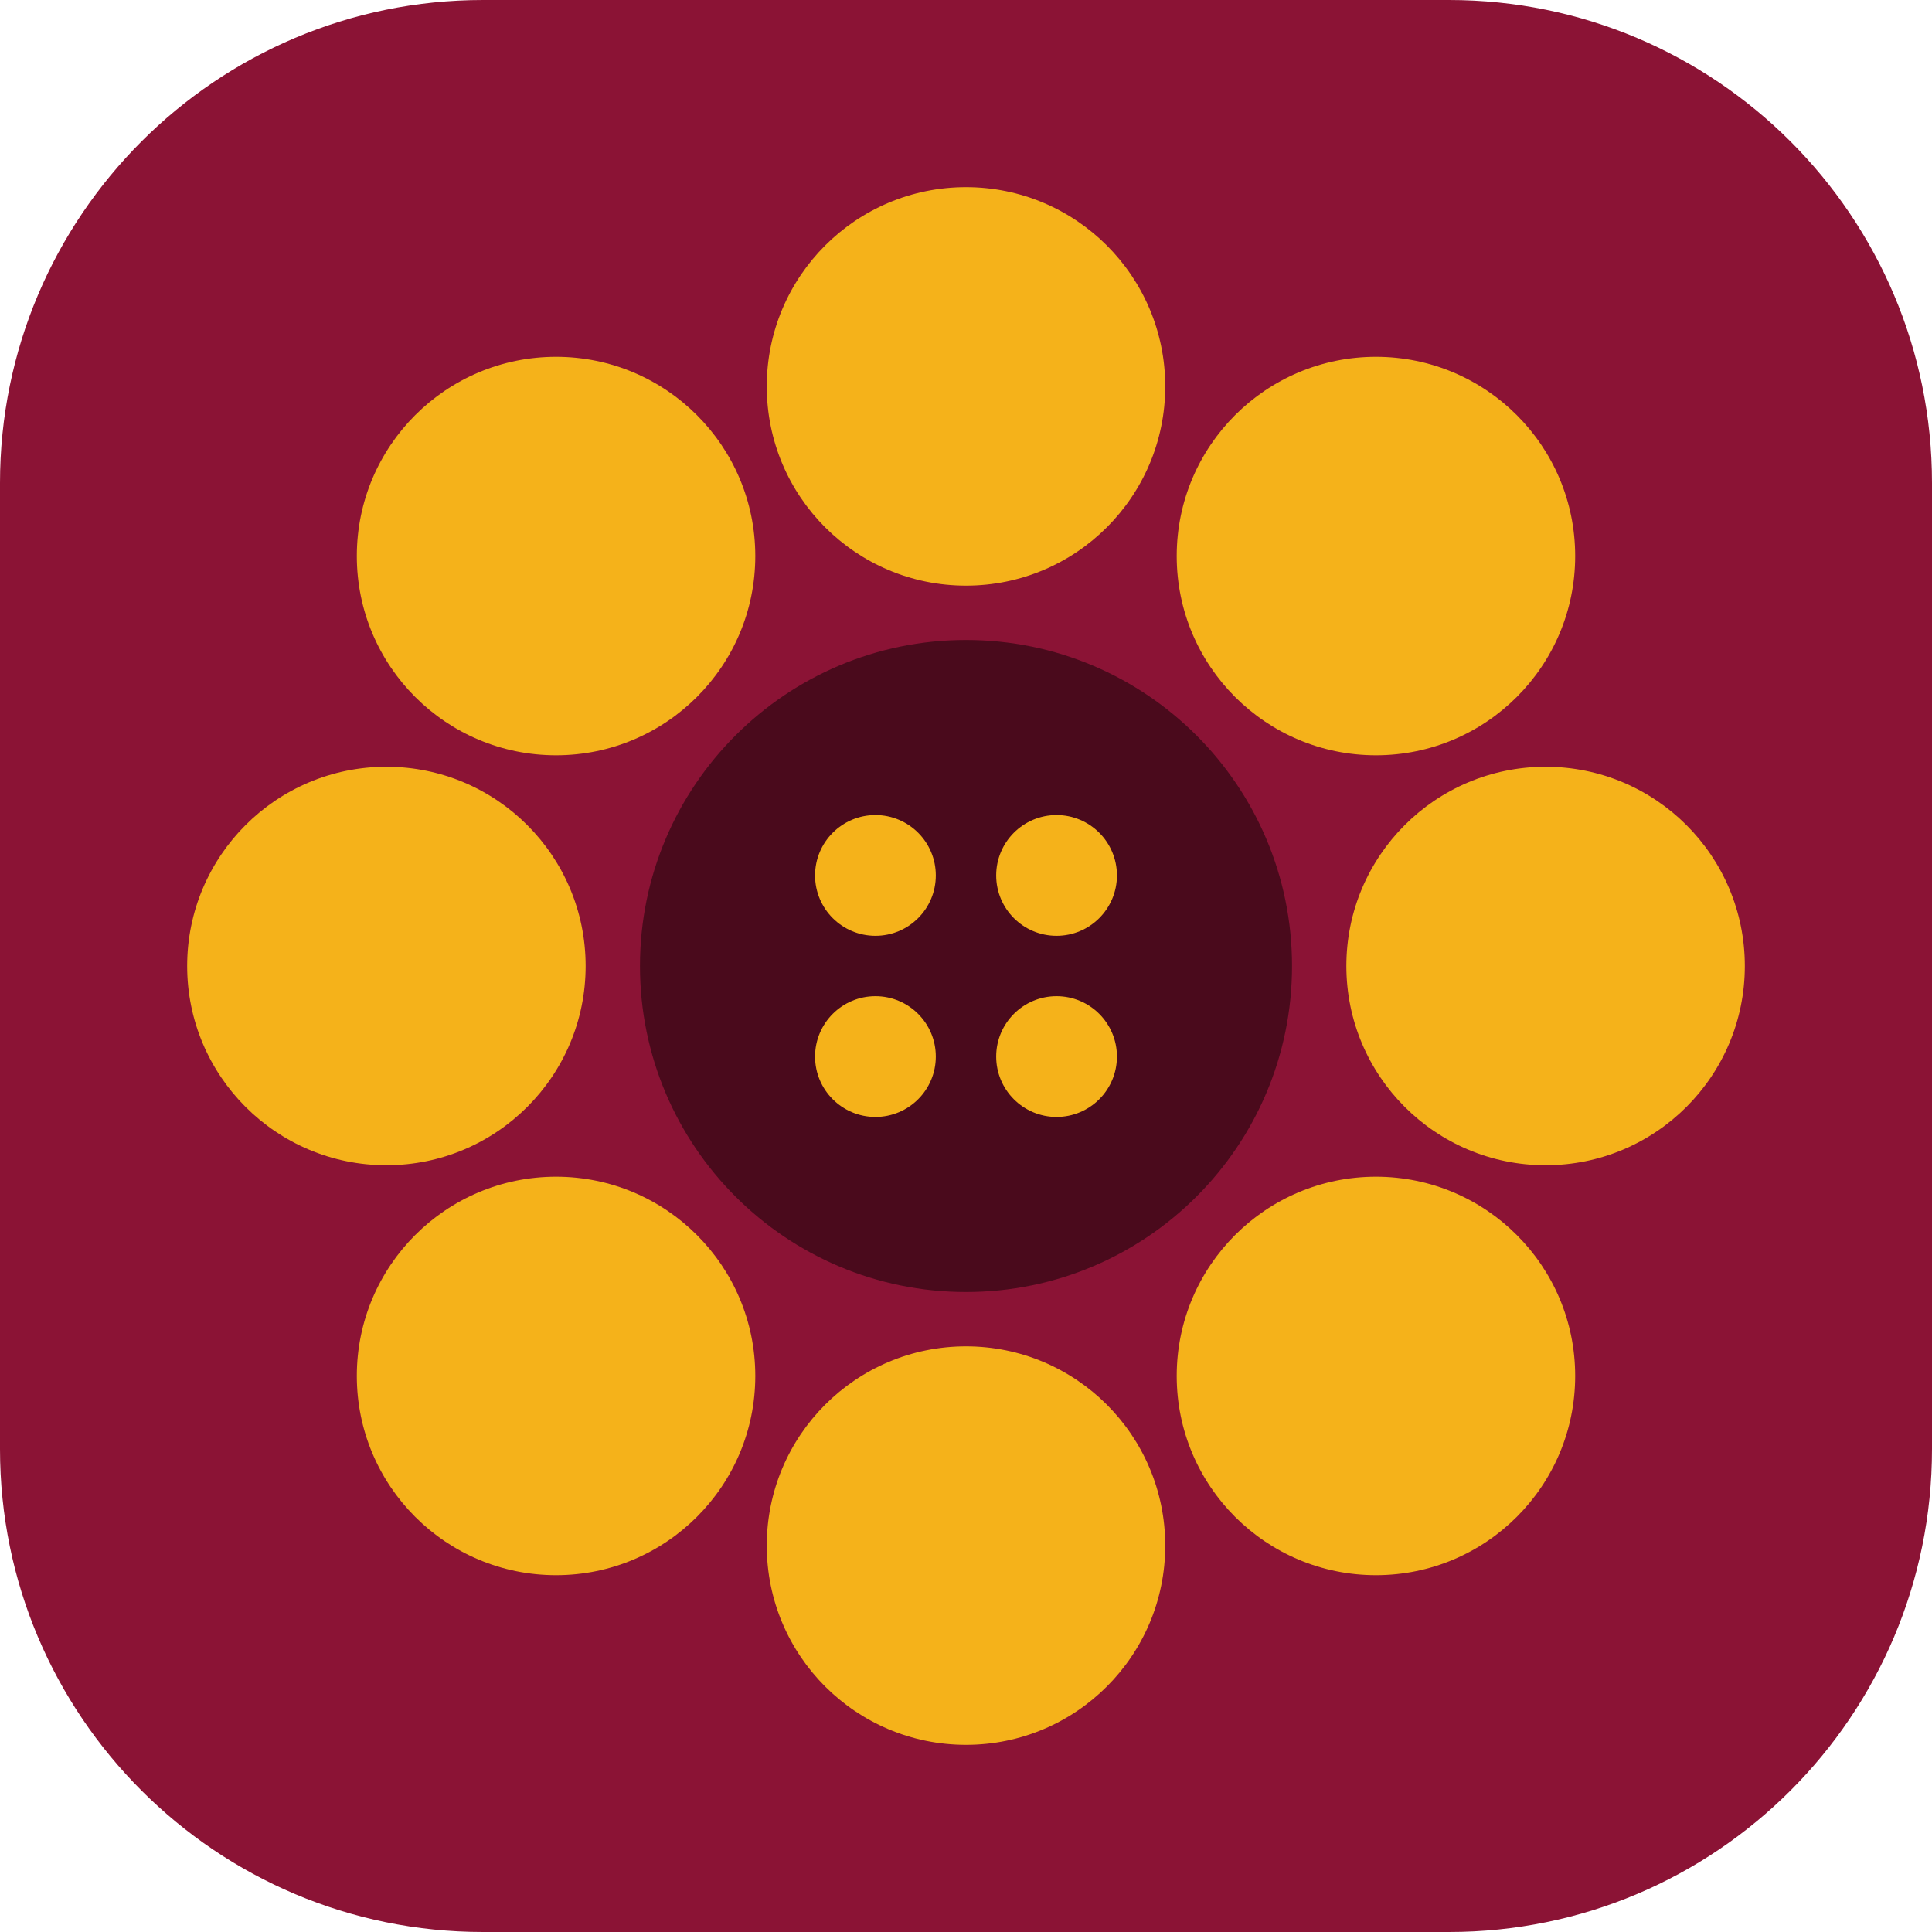
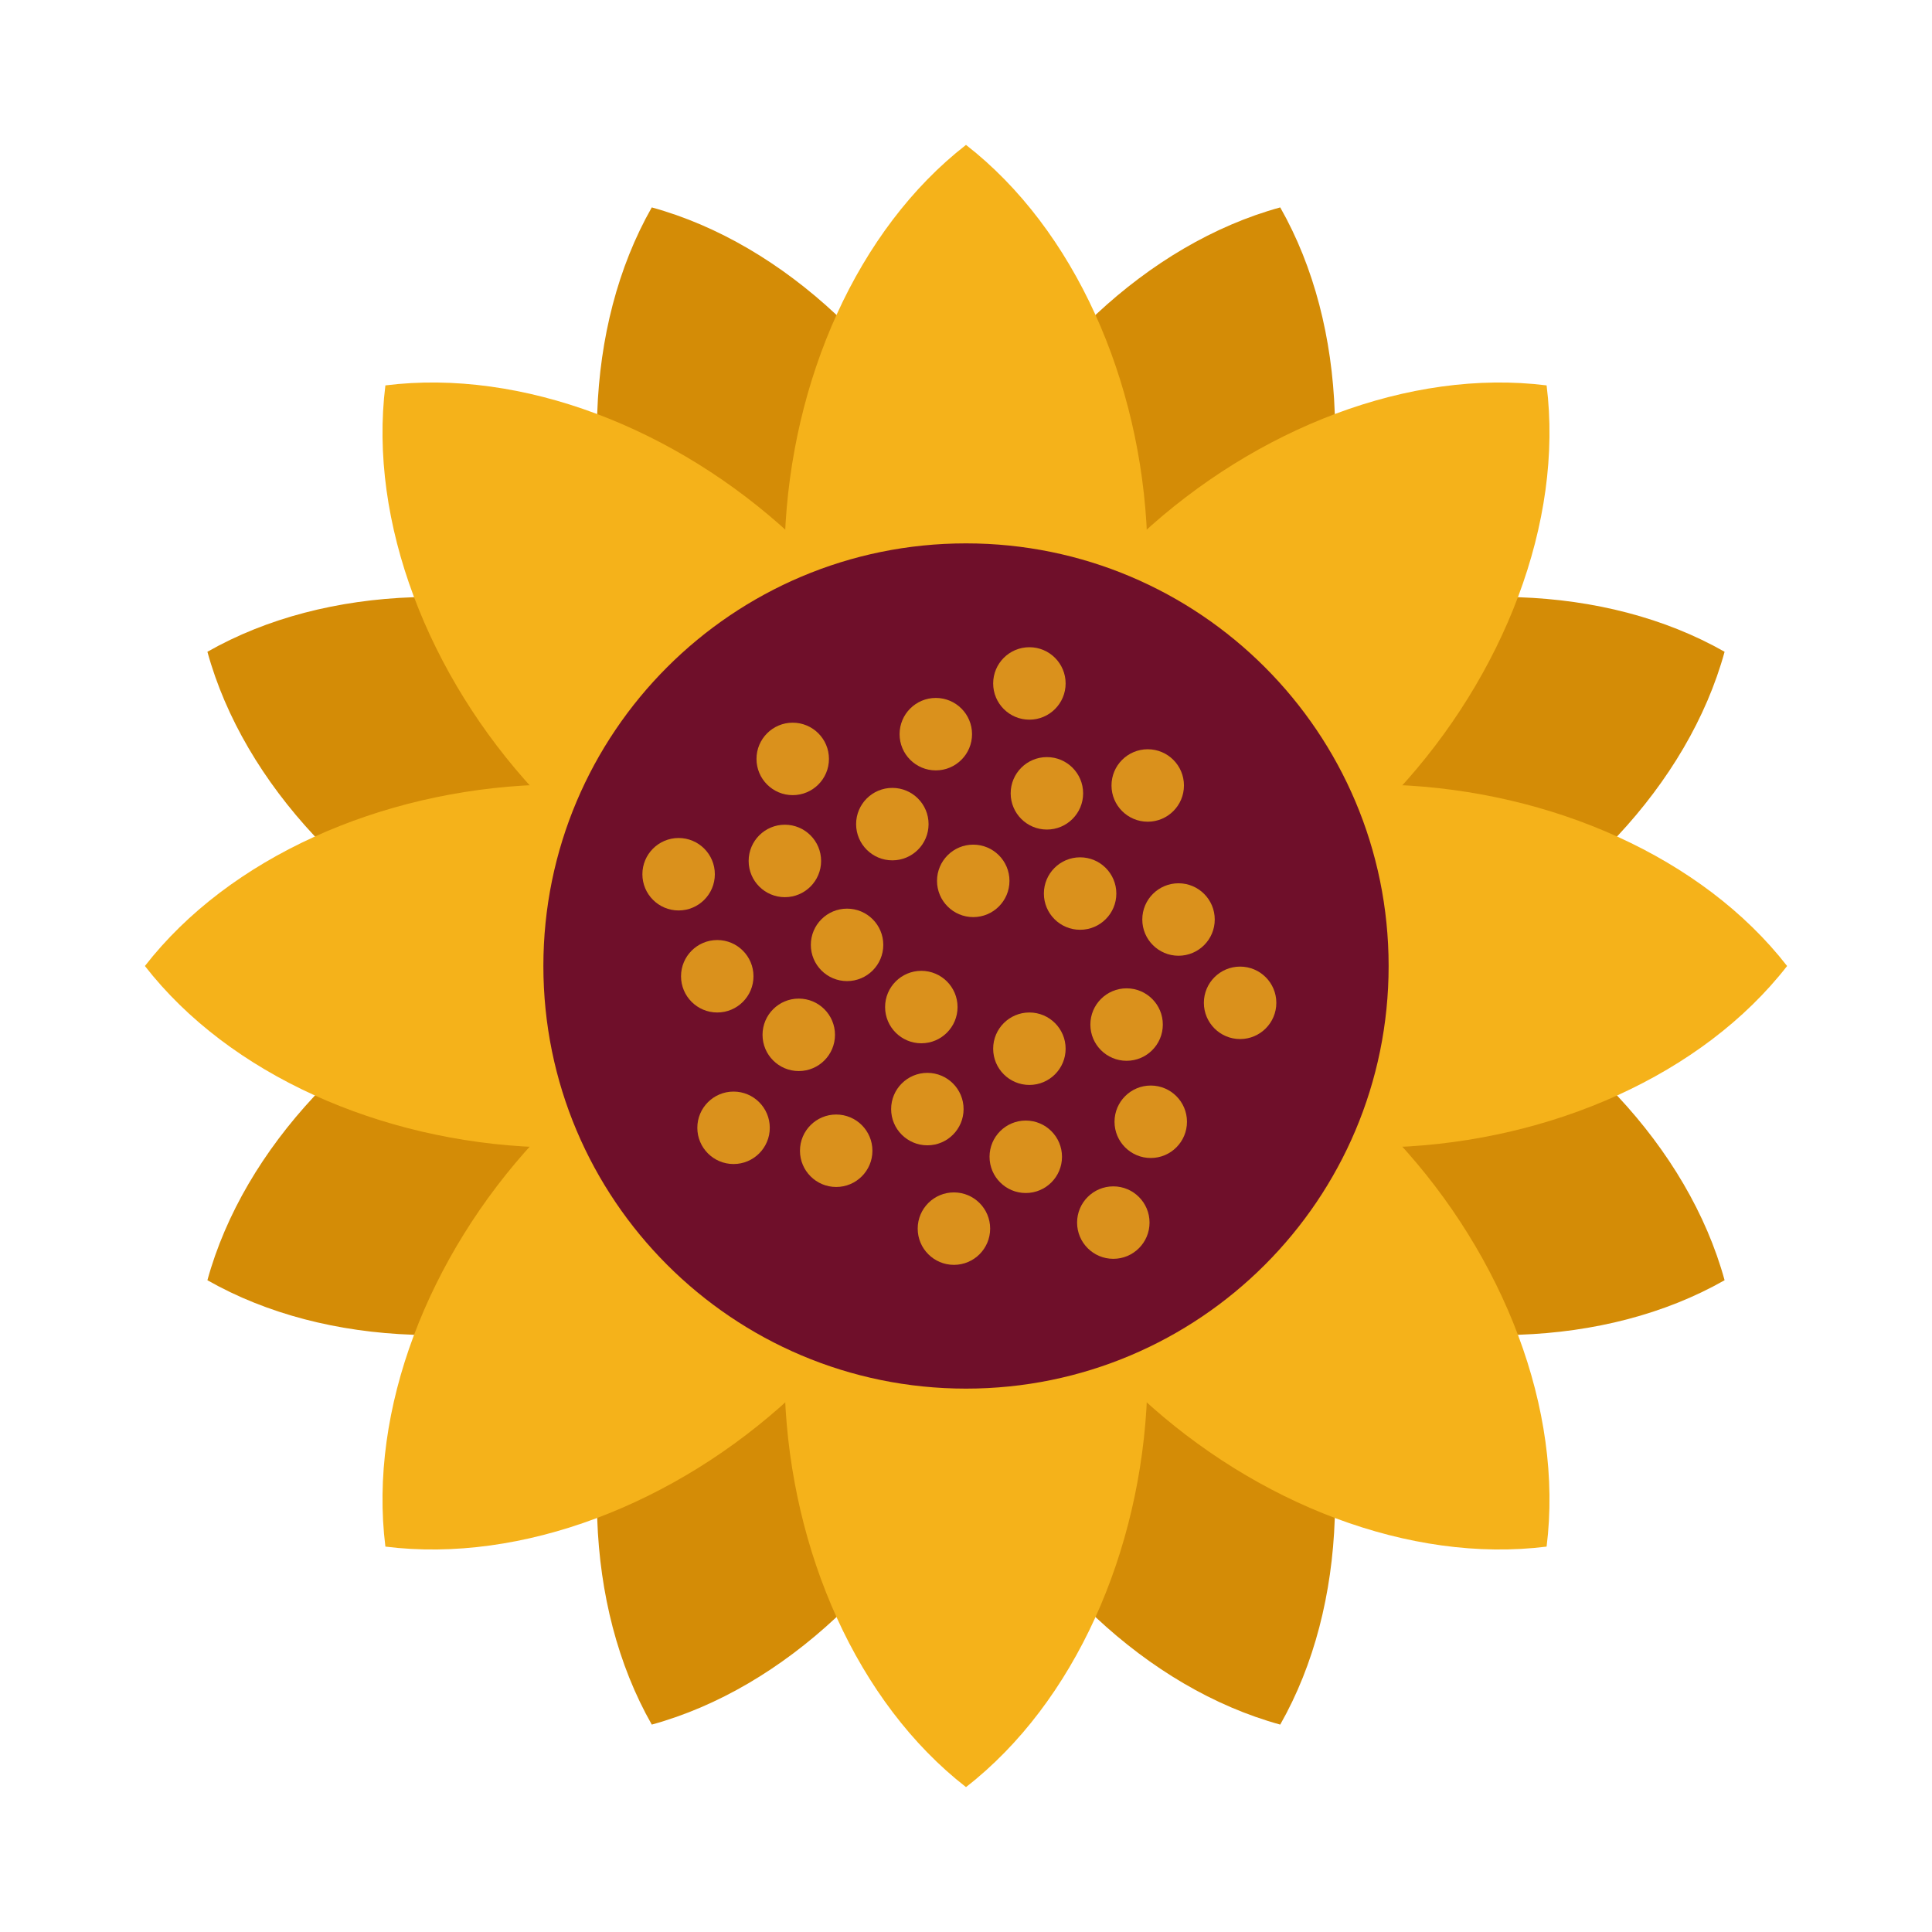
<svg xmlns="http://www.w3.org/2000/svg" viewBox="0 0 32 32">
-   <rect width="32" height="32" rx="8" fill="#8B1335" />
+   <g fill="#D48C06">
+     <path d="M16 16C11.6 12.4 12.4 5.2 16 2.4C19.6 5.2 20.4 12.4 16 16Z" transform="rotate(22.5 16 16)" />
+     <path d="M16 16C11.6 12.4 12.4 5.2 16 2.4C19.6 5.2 20.4 12.4 16 16Z" transform="rotate(67.5 16 16)" />
+     <path d="M16 16C11.6 12.4 12.4 5.2 16 2.4C19.6 5.2 20.4 12.4 16 16Z" transform="rotate(112.5 16 16)" />
+     <path d="M16 16C11.6 12.4 12.4 5.2 16 2.4C19.6 5.2 20.4 12.4 16 16Z" transform="rotate(157.5 16 16)" />
+     <path d="M16 16C11.6 12.4 12.4 5.2 16 2.4C19.6 5.2 20.4 12.4 16 16Z" transform="rotate(202.5 16 16)" />
+     <path d="M16 16C11.6 12.4 12.4 5.2 16 2.4C19.6 5.2 20.4 12.4 16 16Z" transform="rotate(247.5 16 16)" />
+     <path d="M16 16C11.6 12.4 12.4 5.2 16 2.4C19.6 5.2 20.4 12.4 16 16Z" transform="rotate(292.5 16 16)" />
+     <path d="M16 16C11.6 12.4 12.4 5.2 16 2.4C19.6 5.2 20.4 12.4 16 16Z" transform="rotate(337.5 16 16)" />
+   </g>
  <g fill="#F5B21A">
-     <circle cx="16" cy="6.4" r="3.3" />
-     <circle cx="22.79" cy="9.21" r="3.3" />
-     <circle cx="25.6" cy="16" r="3.3" />
-     <circle cx="22.79" cy="22.79" r="3.3" />
-     <circle cx="16" cy="25.6" r="3.3" />
-     <circle cx="9.21" cy="22.79" r="3.3" />
-     <circle cx="6.4" cy="16" r="3.3" />
-     <circle cx="9.21" cy="9.21" r="3.3" />
+     <path d="M16 16C11.6 12.4 12.4 5.2 16 2.4C19.6 5.2 20.4 12.4 16 16Z" transform="rotate(0 16 16)" />
+     <path d="M16 16C11.6 12.4 12.4 5.2 16 2.4C19.6 5.2 20.4 12.4 16 16Z" transform="rotate(45 16 16)" />
+     <path d="M16 16C11.6 12.4 12.4 5.2 16 2.4C19.6 5.2 20.4 12.4 16 16Z" transform="rotate(90 16 16)" />
+     <path d="M16 16C11.6 12.4 12.4 5.2 16 2.4C19.6 5.2 20.4 12.4 16 16Z" transform="rotate(135 16 16)" />
+     <path d="M16 16C11.6 12.4 12.4 5.2 16 2.4C19.6 5.2 20.4 12.4 16 16Z" transform="rotate(180 16 16)" />
+     <path d="M16 16C11.6 12.4 12.4 5.2 16 2.4C19.6 5.2 20.4 12.4 16 16Z" transform="rotate(225 16 16)" />
+     <path d="M16 16C11.6 12.4 12.4 5.2 16 2.4C19.6 5.2 20.4 12.4 16 16Z" transform="rotate(270 16 16)" />
+     <path d="M16 16C11.6 12.4 12.4 5.2 16 2.4C19.6 5.2 20.4 12.4 16 16Z" transform="rotate(315 16 16)" />
  </g>
-   <circle cx="16" cy="16" r="5.4" fill="#4A0A1C" />
-   <g fill="#F5B21A">
-     <circle cx="14.5" cy="14.5" r="1" />
-     <circle cx="17.5" cy="14.5" r="1" />
-     <circle cx="14.5" cy="17.5" r="1" />
-     <circle cx="17.5" cy="17.5" r="1" />
+   <circle cx="16" cy="16" r="7" fill="#6F0F2A" />
+   <g fill="#F5B21A" fill-opacity="0.8">
+     <circle cx="15.26" cy="16.68" r="0.6" />
+     <circle cx="16.12" cy="14.59" r="0.6" />
+     <circle cx="17.05" cy="17.37" r="0.6" />
+     <circle cx="14.03" cy="15.65" r="0.6" />
+     <circle cx="17.89" cy="14.80" r="0.6" />
+     <circle cx="15.36" cy="18.37" r="0.6" />
+     <circle cx="14.78" cy="13.65" r="0.6" />
+     <circle cx="18.66" cy="16.97" r="0.6" />
+     <circle cx="13.23" cy="17.14" r="0.6" />
+     <circle cx="17.34" cy="13.14" r="0.6" />
+     <circle cx="16.99" cy="19.16" r="0.6" />
+     <circle cx="13.00" cy="14.26" r="0.6" />
+     <circle cx="19.52" cy="15.23" r="0.6" />
+     <circle cx="13.85" cy="19.06" r="0.6" />
+     <circle cx="15.50" cy="12.16" r="0.6" />
+     <circle cx="19.06" cy="18.58" r="0.6" />
+     <circle cx="11.88" cy="16.17" r="0.6" />
+     <circle cx="19.01" cy="13.01" r="0.6" />
+     <circle cx="15.80" cy="20.35" r="0.6" />
+     <circle cx="13.13" cy="12.57" r="0.6" />
+     <circle cx="20.54" cy="16.61" r="0.6" />
+     <circle cx="12.15" cy="18.68" r="0.6" />
+     <circle cx="17.05" cy="11.32" r="0.6" />
+     <circle cx="18.44" cy="20.25" r="0.6" />
+     <circle cx="11.24" cy="14.48" r="0.6" />
  </g>
</svg>
